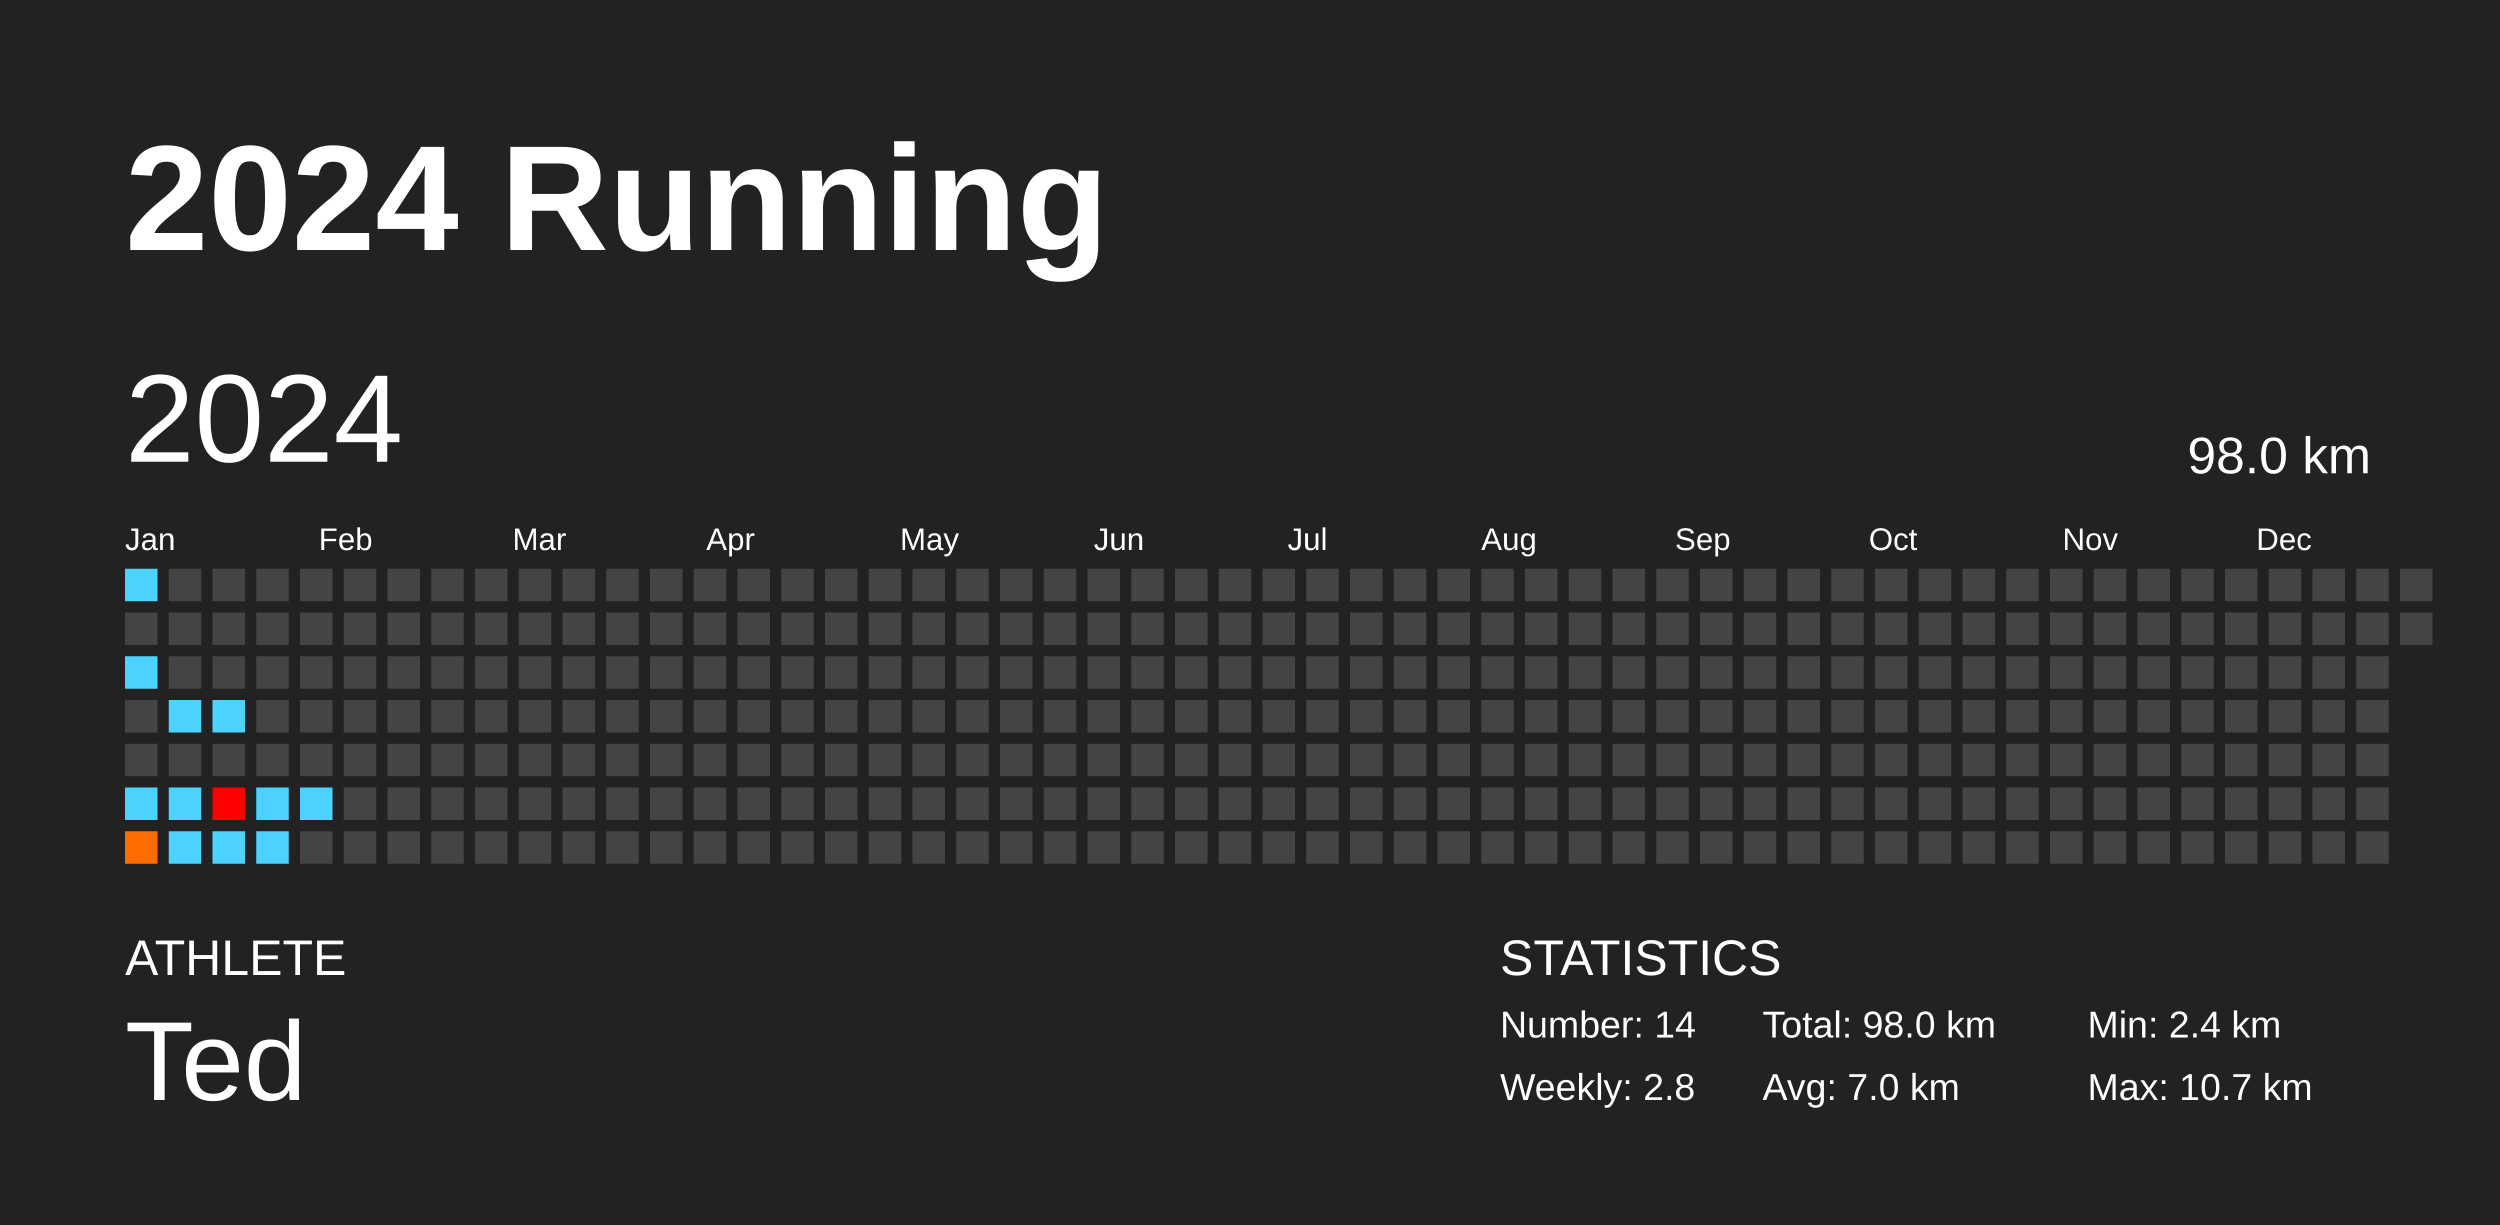
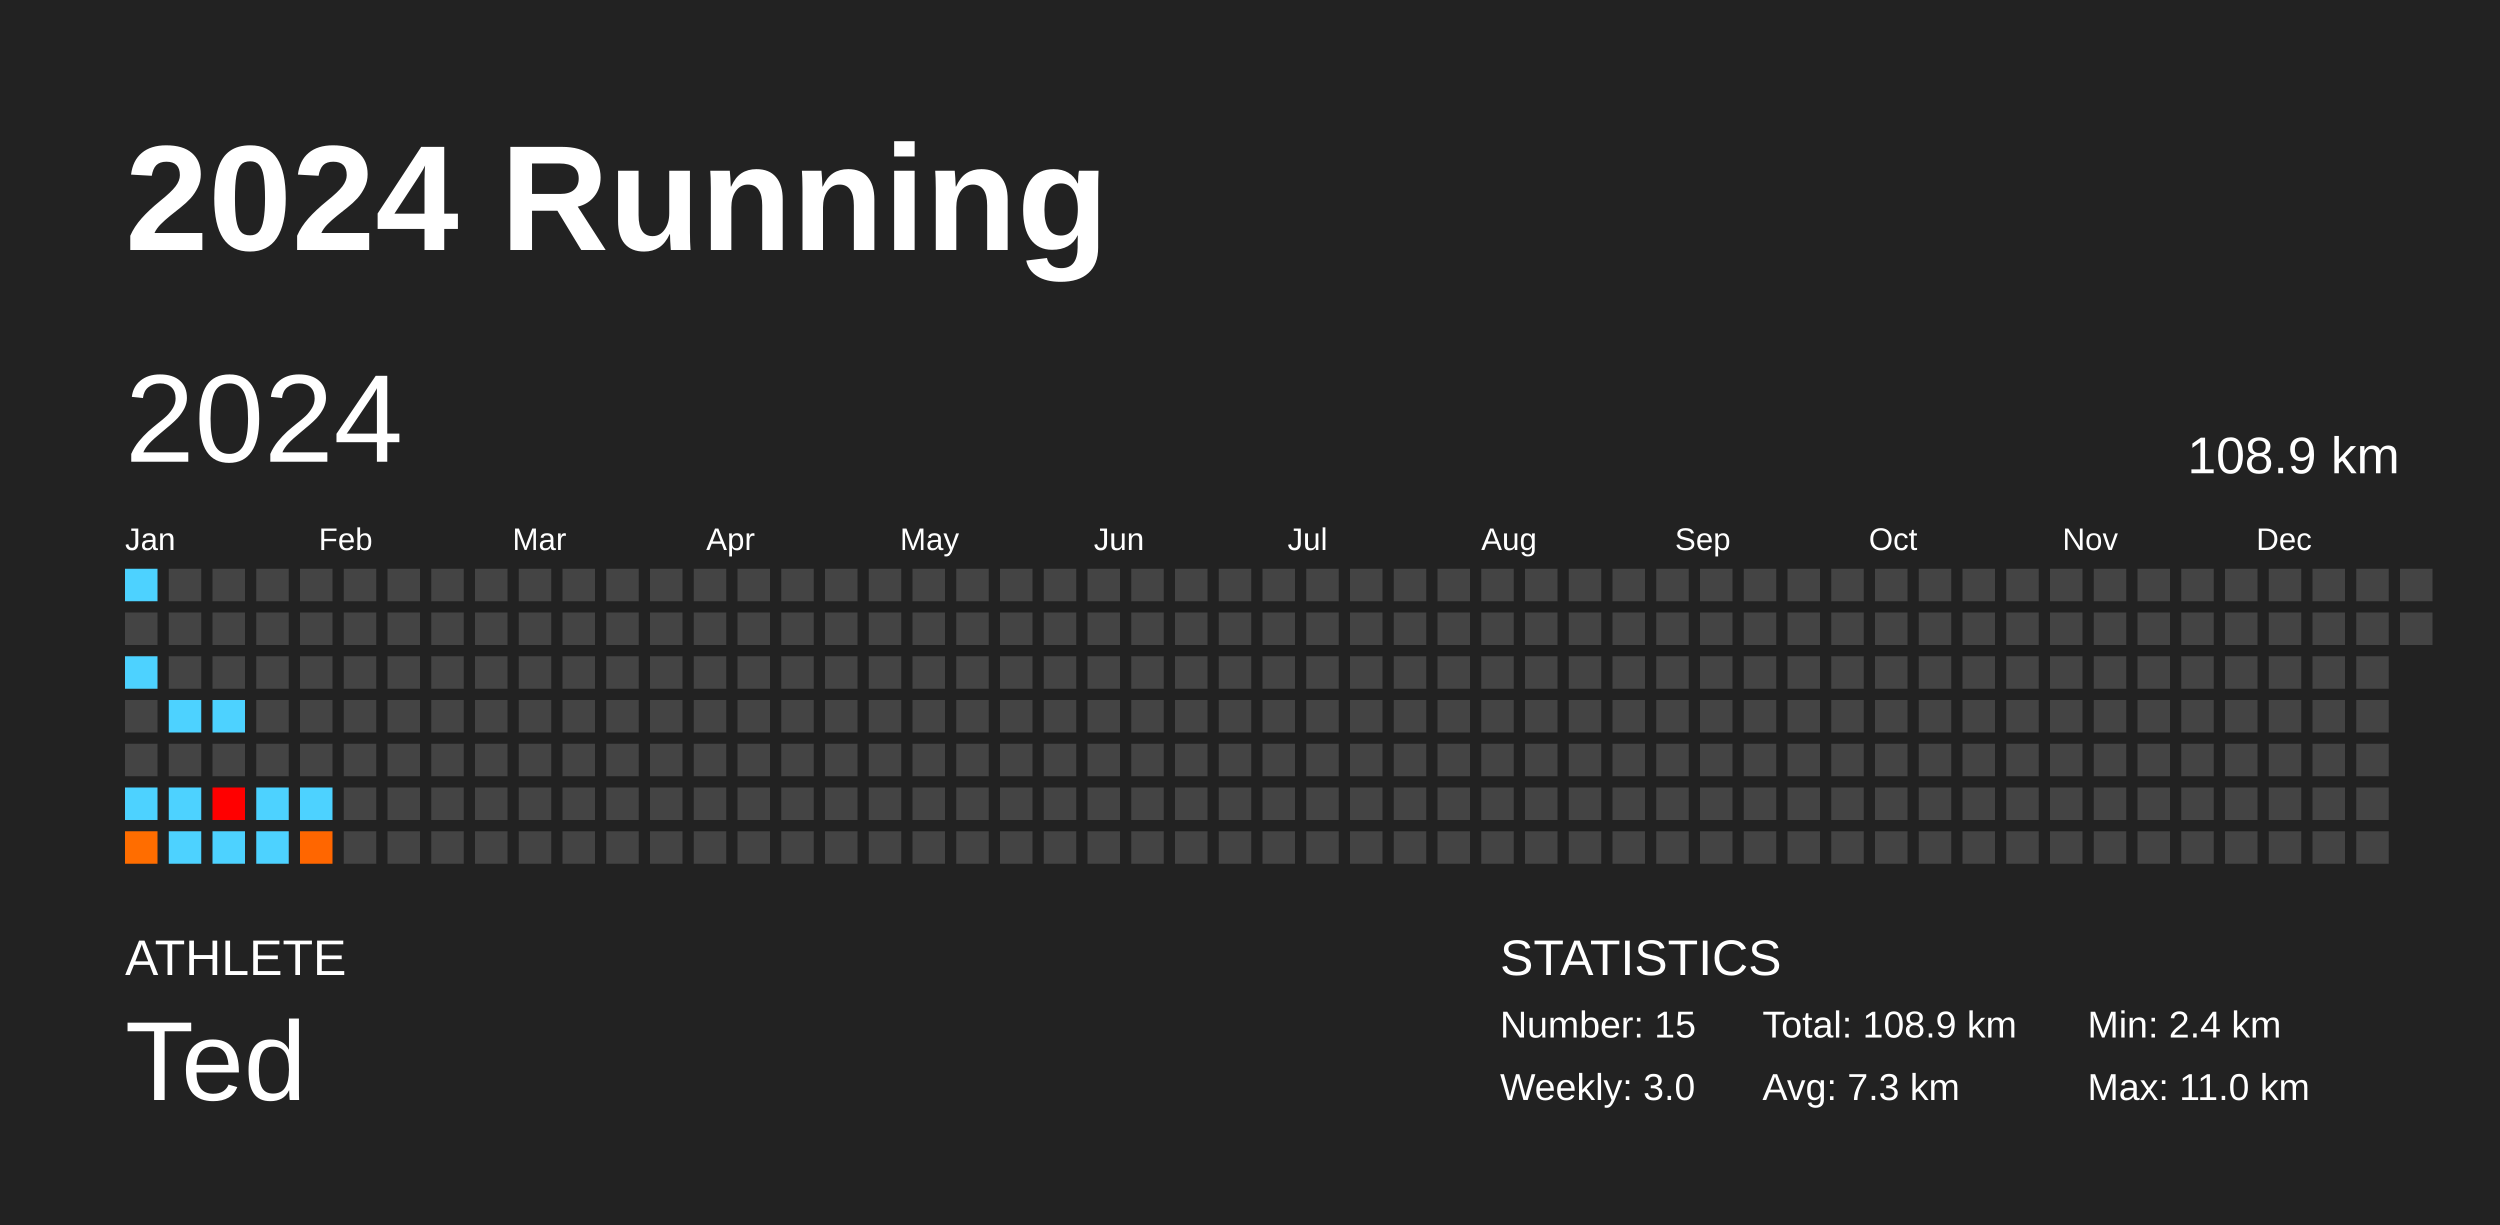
<svg xmlns="http://www.w3.org/2000/svg" baseProfile="full" height="98mm" version="1.1" viewBox="0,0,200,98" width="200mm">
  <defs />
  <rect fill="#222222" height="98" width="200" x="0" y="0" />
  <text fill="#FFFFFF" style="font-size:12px; font-family:Arial; font-weight:bold;" x="10" y="20">2024 Running</text>
  <text fill="#FFFFFF" style="font-size:4px; font-family:Arial" x="10" y="78">ATHLETE</text>
  <text fill="#FFFFFF" style="font-size:9px; font-family:Arial" x="10" y="88">Ted</text>
  <text fill="#FFFFFF" style="font-size:4px; font-family:Arial" x="120" y="78">STATISTICS</text>
-   <text fill="#FFFFFF" style="font-size:3px; font-family:Arial" x="120" y="83">Number: 14</text>
-   <text fill="#FFFFFF" style="font-size:3px; font-family:Arial" x="120" y="88">Weekly: 2.8</text>
-   <text fill="#FFFFFF" style="font-size:3px; font-family:Arial" x="141" y="83">Total: 98.0 km</text>
-   <text fill="#FFFFFF" style="font-size:3px; font-family:Arial" x="141" y="88">Avg: 7.0 km</text>
+   <text fill="#FFFFFF" style="font-size:3px; font-family:Arial" x="120" y="83">Number: 15</text>
+   <text fill="#FFFFFF" style="font-size:3px; font-family:Arial" x="120" y="88">Weekly: 3.0</text>
+   <text fill="#FFFFFF" style="font-size:3px; font-family:Arial" x="141" y="83">Total: 108.9 km</text>
+   <text fill="#FFFFFF" style="font-size:3px; font-family:Arial" x="141" y="88">Avg: 7.3 km</text>
  <text fill="#FFFFFF" style="font-size:3px; font-family:Arial" x="167" y="83">Min: 2.4 km</text>
-   <text fill="#FFFFFF" style="font-size:3px; font-family:Arial" x="167" y="88">Max: 10.7 km</text>
+   <text fill="#FFFFFF" style="font-size:3px; font-family:Arial" x="167" y="88">Max: 11.0 km</text>
  <text dominant-baseline="hanging" fill="#FFFFFF" style="font-size:10.0px; font-family:Arial;" x="10" y="30">2024</text>
-   <text dominant-baseline="hanging" fill="#FFFFFF" style="font-size:4.125px; font-family:Arial;" x="175" y="35">98.0 km</text>
+   <text dominant-baseline="hanging" fill="#FFFFFF" style="font-size:4.125px; font-family:Arial;" x="175" y="35">108.9 km</text>
  <text fill="#FFFFFF" style="font-size:2.5px; font-family:Arial" x="10.0" y="44">Jan</text>
  <text fill="#FFFFFF" style="font-size:2.5px; font-family:Arial" x="25.5" y="44">Feb</text>
  <text fill="#FFFFFF" style="font-size:2.5px; font-family:Arial" x="41.0" y="44">Mar</text>
  <text fill="#FFFFFF" style="font-size:2.5px; font-family:Arial" x="56.5" y="44">Apr</text>
  <text fill="#FFFFFF" style="font-size:2.5px; font-family:Arial" x="72.0" y="44">May</text>
  <text fill="#FFFFFF" style="font-size:2.5px; font-family:Arial" x="87.5" y="44">Jun</text>
  <text fill="#FFFFFF" style="font-size:2.5px; font-family:Arial" x="103.0" y="44">Jul</text>
  <text fill="#FFFFFF" style="font-size:2.5px; font-family:Arial" x="118.5" y="44">Aug</text>
  <text fill="#FFFFFF" style="font-size:2.5px; font-family:Arial" x="134.0" y="44">Sep</text>
  <text fill="#FFFFFF" style="font-size:2.5px; font-family:Arial" x="149.5" y="44">Oct</text>
  <text fill="#FFFFFF" style="font-size:2.5px; font-family:Arial" x="165.0" y="44">Nov</text>
  <text fill="#FFFFFF" style="font-size:2.5px; font-family:Arial" x="180.5" y="44">Dec</text>
  <rect fill="#4dd2ff" height="2.6" width="2.6" x="10.0" y="45.5" />
  <rect fill="#444444" height="2.6" width="2.6" x="10.0" y="49.0" />
  <rect fill="#4dd2ff" height="2.6" width="2.6" x="10.0" y="52.5" />
  <rect fill="#444444" height="2.6" width="2.6" x="10.0" y="56.0" />
  <rect fill="#444444" height="2.6" width="2.6" x="10.0" y="59.5" />
  <rect fill="#4dd2ff" height="2.6" width="2.6" x="10.0" y="63.0" />
  <rect fill="#ff6d00" height="2.6" width="2.6" x="10.0" y="66.5" />
  <rect fill="#444444" height="2.6" width="2.6" x="13.5" y="45.5" />
  <rect fill="#444444" height="2.6" width="2.6" x="13.5" y="49.0" />
  <rect fill="#444444" height="2.6" width="2.6" x="13.5" y="52.5" />
  <rect fill="#4dd2ff" height="2.6" width="2.6" x="13.5" y="56.0" />
  <rect fill="#444444" height="2.6" width="2.6" x="13.5" y="59.5" />
  <rect fill="#4dd2ff" height="2.6" width="2.6" x="13.5" y="63.0" />
  <rect fill="#4dd2ff" height="2.6" width="2.6" x="13.5" y="66.5" />
  <rect fill="#444444" height="2.6" width="2.6" x="17.0" y="45.5" />
  <rect fill="#444444" height="2.6" width="2.6" x="17.0" y="49.0" />
  <rect fill="#444444" height="2.6" width="2.6" x="17.0" y="52.5" />
  <rect fill="#4dd2ff" height="2.6" width="2.6" x="17.0" y="56.0" />
  <rect fill="#444444" height="2.6" width="2.6" x="17.0" y="59.5" />
  <rect fill="#ff0000" height="2.6" width="2.6" x="17.0" y="63.0" />
  <rect fill="#4dd2ff" height="2.6" width="2.6" x="17.0" y="66.5" />
  <rect fill="#444444" height="2.6" width="2.6" x="20.5" y="45.5" />
  <rect fill="#444444" height="2.6" width="2.6" x="20.5" y="49.0" />
  <rect fill="#444444" height="2.6" width="2.6" x="20.5" y="52.5" />
  <rect fill="#444444" height="2.6" width="2.6" x="20.5" y="56.0" />
  <rect fill="#444444" height="2.6" width="2.6" x="20.5" y="59.5" />
  <rect fill="#4dd2ff" height="2.6" width="2.6" x="20.5" y="63.0" />
  <rect fill="#4dd2ff" height="2.6" width="2.6" x="20.5" y="66.5" />
  <rect fill="#444444" height="2.6" width="2.6" x="24.0" y="45.5" />
  <rect fill="#444444" height="2.6" width="2.6" x="24.0" y="49.0" />
  <rect fill="#444444" height="2.6" width="2.6" x="24.0" y="52.5" />
  <rect fill="#444444" height="2.6" width="2.6" x="24.0" y="56.0" />
  <rect fill="#444444" height="2.6" width="2.6" x="24.0" y="59.5" />
  <rect fill="#4dd2ff" height="2.6" width="2.6" x="24.0" y="63.0" />
-   <rect fill="#444444" height="2.6" width="2.6" x="24.0" y="66.5" />
+   <rect fill="#ff6600" height="2.6" width="2.6" x="24.0" y="66.5" />
  <rect fill="#444444" height="2.6" width="2.6" x="27.5" y="45.5" />
  <rect fill="#444444" height="2.6" width="2.6" x="27.5" y="49.0" />
  <rect fill="#444444" height="2.6" width="2.6" x="27.5" y="52.5" />
  <rect fill="#444444" height="2.6" width="2.6" x="27.5" y="56.0" />
  <rect fill="#444444" height="2.6" width="2.6" x="27.5" y="59.5" />
  <rect fill="#444444" height="2.6" width="2.6" x="27.5" y="63.0" />
  <rect fill="#444444" height="2.6" width="2.6" x="27.5" y="66.5" />
  <rect fill="#444444" height="2.6" width="2.6" x="31.0" y="45.5" />
  <rect fill="#444444" height="2.6" width="2.6" x="31.0" y="49.0" />
  <rect fill="#444444" height="2.6" width="2.6" x="31.0" y="52.5" />
  <rect fill="#444444" height="2.6" width="2.6" x="31.0" y="56.0" />
  <rect fill="#444444" height="2.6" width="2.6" x="31.0" y="59.5" />
  <rect fill="#444444" height="2.6" width="2.6" x="31.0" y="63.0" />
  <rect fill="#444444" height="2.6" width="2.6" x="31.0" y="66.5" />
  <rect fill="#444444" height="2.6" width="2.6" x="34.5" y="45.5" />
  <rect fill="#444444" height="2.6" width="2.6" x="34.5" y="49.0" />
  <rect fill="#444444" height="2.6" width="2.6" x="34.5" y="52.5" />
  <rect fill="#444444" height="2.6" width="2.6" x="34.5" y="56.0" />
  <rect fill="#444444" height="2.6" width="2.6" x="34.5" y="59.5" />
  <rect fill="#444444" height="2.6" width="2.6" x="34.5" y="63.0" />
  <rect fill="#444444" height="2.6" width="2.6" x="34.5" y="66.5" />
  <rect fill="#444444" height="2.6" width="2.6" x="38.0" y="45.5" />
  <rect fill="#444444" height="2.6" width="2.6" x="38.0" y="49.0" />
  <rect fill="#444444" height="2.6" width="2.6" x="38.0" y="52.5" />
  <rect fill="#444444" height="2.6" width="2.6" x="38.0" y="56.0" />
  <rect fill="#444444" height="2.6" width="2.6" x="38.0" y="59.5" />
  <rect fill="#444444" height="2.6" width="2.6" x="38.0" y="63.0" />
  <rect fill="#444444" height="2.6" width="2.6" x="38.0" y="66.5" />
  <rect fill="#444444" height="2.6" width="2.6" x="41.5" y="45.5" />
  <rect fill="#444444" height="2.6" width="2.6" x="41.5" y="49.0" />
  <rect fill="#444444" height="2.6" width="2.6" x="41.5" y="52.5" />
  <rect fill="#444444" height="2.6" width="2.6" x="41.5" y="56.0" />
  <rect fill="#444444" height="2.6" width="2.6" x="41.5" y="59.5" />
  <rect fill="#444444" height="2.6" width="2.6" x="41.5" y="63.0" />
  <rect fill="#444444" height="2.6" width="2.6" x="41.5" y="66.5" />
  <rect fill="#444444" height="2.6" width="2.6" x="45.0" y="45.5" />
  <rect fill="#444444" height="2.6" width="2.6" x="45.0" y="49.0" />
  <rect fill="#444444" height="2.6" width="2.6" x="45.0" y="52.5" />
  <rect fill="#444444" height="2.6" width="2.6" x="45.0" y="56.0" />
  <rect fill="#444444" height="2.6" width="2.6" x="45.0" y="59.5" />
  <rect fill="#444444" height="2.6" width="2.6" x="45.0" y="63.0" />
  <rect fill="#444444" height="2.6" width="2.6" x="45.0" y="66.5" />
  <rect fill="#444444" height="2.6" width="2.6" x="48.5" y="45.5" />
  <rect fill="#444444" height="2.6" width="2.6" x="48.5" y="49.0" />
  <rect fill="#444444" height="2.6" width="2.6" x="48.5" y="52.5" />
  <rect fill="#444444" height="2.6" width="2.6" x="48.5" y="56.0" />
  <rect fill="#444444" height="2.6" width="2.6" x="48.5" y="59.5" />
  <rect fill="#444444" height="2.6" width="2.6" x="48.5" y="63.0" />
  <rect fill="#444444" height="2.6" width="2.6" x="48.5" y="66.5" />
  <rect fill="#444444" height="2.6" width="2.6" x="52.0" y="45.5" />
  <rect fill="#444444" height="2.6" width="2.6" x="52.0" y="49.0" />
  <rect fill="#444444" height="2.6" width="2.6" x="52.0" y="52.5" />
  <rect fill="#444444" height="2.6" width="2.6" x="52.0" y="56.0" />
  <rect fill="#444444" height="2.6" width="2.6" x="52.0" y="59.5" />
  <rect fill="#444444" height="2.6" width="2.6" x="52.0" y="63.0" />
  <rect fill="#444444" height="2.6" width="2.6" x="52.0" y="66.5" />
  <rect fill="#444444" height="2.6" width="2.6" x="55.5" y="45.5" />
  <rect fill="#444444" height="2.6" width="2.6" x="55.5" y="49.0" />
  <rect fill="#444444" height="2.6" width="2.6" x="55.5" y="52.5" />
  <rect fill="#444444" height="2.6" width="2.6" x="55.5" y="56.0" />
  <rect fill="#444444" height="2.6" width="2.6" x="55.5" y="59.5" />
  <rect fill="#444444" height="2.6" width="2.6" x="55.5" y="63.0" />
  <rect fill="#444444" height="2.6" width="2.6" x="55.5" y="66.5" />
  <rect fill="#444444" height="2.6" width="2.6" x="59.0" y="45.5" />
  <rect fill="#444444" height="2.6" width="2.6" x="59.0" y="49.0" />
  <rect fill="#444444" height="2.6" width="2.6" x="59.0" y="52.5" />
  <rect fill="#444444" height="2.6" width="2.6" x="59.0" y="56.0" />
  <rect fill="#444444" height="2.6" width="2.6" x="59.0" y="59.5" />
  <rect fill="#444444" height="2.6" width="2.6" x="59.0" y="63.0" />
  <rect fill="#444444" height="2.6" width="2.6" x="59.0" y="66.5" />
  <rect fill="#444444" height="2.6" width="2.6" x="62.5" y="45.5" />
  <rect fill="#444444" height="2.6" width="2.6" x="62.5" y="49.0" />
  <rect fill="#444444" height="2.6" width="2.6" x="62.5" y="52.5" />
  <rect fill="#444444" height="2.6" width="2.6" x="62.5" y="56.0" />
  <rect fill="#444444" height="2.6" width="2.6" x="62.5" y="59.5" />
  <rect fill="#444444" height="2.6" width="2.6" x="62.5" y="63.0" />
  <rect fill="#444444" height="2.6" width="2.6" x="62.5" y="66.5" />
  <rect fill="#444444" height="2.6" width="2.6" x="66.0" y="45.5" />
  <rect fill="#444444" height="2.6" width="2.6" x="66.0" y="49.0" />
  <rect fill="#444444" height="2.6" width="2.6" x="66.0" y="52.5" />
  <rect fill="#444444" height="2.6" width="2.6" x="66.0" y="56.0" />
  <rect fill="#444444" height="2.6" width="2.6" x="66.0" y="59.5" />
  <rect fill="#444444" height="2.6" width="2.6" x="66.0" y="63.0" />
  <rect fill="#444444" height="2.6" width="2.6" x="66.0" y="66.5" />
  <rect fill="#444444" height="2.6" width="2.6" x="69.5" y="45.5" />
  <rect fill="#444444" height="2.6" width="2.6" x="69.5" y="49.0" />
  <rect fill="#444444" height="2.6" width="2.6" x="69.5" y="52.5" />
  <rect fill="#444444" height="2.6" width="2.6" x="69.5" y="56.0" />
  <rect fill="#444444" height="2.6" width="2.6" x="69.5" y="59.5" />
  <rect fill="#444444" height="2.6" width="2.6" x="69.5" y="63.0" />
  <rect fill="#444444" height="2.6" width="2.6" x="69.5" y="66.5" />
  <rect fill="#444444" height="2.6" width="2.6" x="73.0" y="45.5" />
  <rect fill="#444444" height="2.6" width="2.6" x="73.0" y="49.0" />
  <rect fill="#444444" height="2.6" width="2.6" x="73.0" y="52.5" />
  <rect fill="#444444" height="2.6" width="2.6" x="73.0" y="56.0" />
  <rect fill="#444444" height="2.6" width="2.6" x="73.0" y="59.5" />
  <rect fill="#444444" height="2.6" width="2.6" x="73.0" y="63.0" />
  <rect fill="#444444" height="2.6" width="2.6" x="73.0" y="66.5" />
  <rect fill="#444444" height="2.6" width="2.6" x="76.5" y="45.5" />
  <rect fill="#444444" height="2.6" width="2.6" x="76.5" y="49.0" />
  <rect fill="#444444" height="2.6" width="2.6" x="76.5" y="52.5" />
  <rect fill="#444444" height="2.6" width="2.6" x="76.5" y="56.0" />
  <rect fill="#444444" height="2.6" width="2.6" x="76.5" y="59.5" />
  <rect fill="#444444" height="2.6" width="2.6" x="76.5" y="63.0" />
  <rect fill="#444444" height="2.6" width="2.6" x="76.5" y="66.5" />
  <rect fill="#444444" height="2.6" width="2.6" x="80.0" y="45.5" />
  <rect fill="#444444" height="2.6" width="2.6" x="80.0" y="49.0" />
  <rect fill="#444444" height="2.6" width="2.6" x="80.0" y="52.5" />
  <rect fill="#444444" height="2.6" width="2.6" x="80.0" y="56.0" />
  <rect fill="#444444" height="2.6" width="2.6" x="80.0" y="59.5" />
  <rect fill="#444444" height="2.6" width="2.6" x="80.0" y="63.0" />
  <rect fill="#444444" height="2.6" width="2.6" x="80.0" y="66.5" />
  <rect fill="#444444" height="2.6" width="2.6" x="83.5" y="45.5" />
  <rect fill="#444444" height="2.6" width="2.6" x="83.5" y="49.0" />
  <rect fill="#444444" height="2.6" width="2.6" x="83.5" y="52.5" />
  <rect fill="#444444" height="2.6" width="2.6" x="83.5" y="56.0" />
  <rect fill="#444444" height="2.6" width="2.6" x="83.5" y="59.5" />
  <rect fill="#444444" height="2.6" width="2.6" x="83.5" y="63.0" />
  <rect fill="#444444" height="2.6" width="2.6" x="83.5" y="66.5" />
  <rect fill="#444444" height="2.6" width="2.6" x="87.0" y="45.5" />
  <rect fill="#444444" height="2.6" width="2.6" x="87.0" y="49.0" />
  <rect fill="#444444" height="2.6" width="2.6" x="87.0" y="52.5" />
  <rect fill="#444444" height="2.6" width="2.6" x="87.0" y="56.0" />
  <rect fill="#444444" height="2.6" width="2.6" x="87.0" y="59.5" />
  <rect fill="#444444" height="2.6" width="2.6" x="87.0" y="63.0" />
  <rect fill="#444444" height="2.6" width="2.6" x="87.0" y="66.5" />
  <rect fill="#444444" height="2.6" width="2.6" x="90.5" y="45.5" />
  <rect fill="#444444" height="2.6" width="2.6" x="90.5" y="49.0" />
  <rect fill="#444444" height="2.6" width="2.6" x="90.5" y="52.5" />
  <rect fill="#444444" height="2.6" width="2.6" x="90.5" y="56.0" />
  <rect fill="#444444" height="2.6" width="2.6" x="90.5" y="59.5" />
  <rect fill="#444444" height="2.6" width="2.6" x="90.5" y="63.0" />
  <rect fill="#444444" height="2.6" width="2.6" x="90.5" y="66.5" />
  <rect fill="#444444" height="2.6" width="2.6" x="94.0" y="45.5" />
  <rect fill="#444444" height="2.6" width="2.6" x="94.0" y="49.0" />
  <rect fill="#444444" height="2.6" width="2.6" x="94.0" y="52.5" />
  <rect fill="#444444" height="2.6" width="2.6" x="94.0" y="56.0" />
  <rect fill="#444444" height="2.6" width="2.6" x="94.0" y="59.5" />
  <rect fill="#444444" height="2.6" width="2.6" x="94.0" y="63.0" />
  <rect fill="#444444" height="2.6" width="2.6" x="94.0" y="66.5" />
  <rect fill="#444444" height="2.6" width="2.6" x="97.5" y="45.5" />
  <rect fill="#444444" height="2.6" width="2.6" x="97.5" y="49.0" />
  <rect fill="#444444" height="2.6" width="2.6" x="97.5" y="52.5" />
  <rect fill="#444444" height="2.6" width="2.6" x="97.5" y="56.0" />
  <rect fill="#444444" height="2.6" width="2.6" x="97.5" y="59.5" />
  <rect fill="#444444" height="2.6" width="2.6" x="97.5" y="63.0" />
  <rect fill="#444444" height="2.6" width="2.6" x="97.5" y="66.5" />
  <rect fill="#444444" height="2.6" width="2.6" x="101.0" y="45.5" />
  <rect fill="#444444" height="2.6" width="2.6" x="101.0" y="49.0" />
  <rect fill="#444444" height="2.6" width="2.6" x="101.0" y="52.5" />
  <rect fill="#444444" height="2.6" width="2.6" x="101.0" y="56.0" />
  <rect fill="#444444" height="2.6" width="2.6" x="101.0" y="59.5" />
  <rect fill="#444444" height="2.6" width="2.6" x="101.0" y="63.0" />
  <rect fill="#444444" height="2.6" width="2.6" x="101.0" y="66.5" />
  <rect fill="#444444" height="2.6" width="2.6" x="104.5" y="45.5" />
  <rect fill="#444444" height="2.6" width="2.6" x="104.5" y="49.0" />
  <rect fill="#444444" height="2.6" width="2.6" x="104.5" y="52.5" />
  <rect fill="#444444" height="2.6" width="2.6" x="104.5" y="56.0" />
  <rect fill="#444444" height="2.6" width="2.6" x="104.5" y="59.5" />
  <rect fill="#444444" height="2.6" width="2.6" x="104.5" y="63.0" />
  <rect fill="#444444" height="2.6" width="2.6" x="104.5" y="66.5" />
  <rect fill="#444444" height="2.6" width="2.6" x="108.0" y="45.5" />
  <rect fill="#444444" height="2.6" width="2.6" x="108.0" y="49.0" />
  <rect fill="#444444" height="2.6" width="2.6" x="108.0" y="52.5" />
  <rect fill="#444444" height="2.6" width="2.6" x="108.0" y="56.0" />
  <rect fill="#444444" height="2.6" width="2.6" x="108.0" y="59.5" />
  <rect fill="#444444" height="2.6" width="2.6" x="108.0" y="63.0" />
  <rect fill="#444444" height="2.6" width="2.6" x="108.0" y="66.5" />
  <rect fill="#444444" height="2.6" width="2.6" x="111.5" y="45.5" />
  <rect fill="#444444" height="2.6" width="2.6" x="111.5" y="49.0" />
  <rect fill="#444444" height="2.6" width="2.6" x="111.5" y="52.5" />
  <rect fill="#444444" height="2.6" width="2.6" x="111.5" y="56.0" />
  <rect fill="#444444" height="2.6" width="2.6" x="111.5" y="59.5" />
  <rect fill="#444444" height="2.6" width="2.6" x="111.5" y="63.0" />
  <rect fill="#444444" height="2.6" width="2.6" x="111.5" y="66.5" />
  <rect fill="#444444" height="2.6" width="2.6" x="115.0" y="45.5" />
  <rect fill="#444444" height="2.6" width="2.6" x="115.0" y="49.0" />
  <rect fill="#444444" height="2.6" width="2.6" x="115.0" y="52.5" />
  <rect fill="#444444" height="2.6" width="2.6" x="115.0" y="56.0" />
  <rect fill="#444444" height="2.6" width="2.6" x="115.0" y="59.5" />
  <rect fill="#444444" height="2.6" width="2.6" x="115.0" y="63.0" />
  <rect fill="#444444" height="2.6" width="2.6" x="115.0" y="66.5" />
  <rect fill="#444444" height="2.6" width="2.6" x="118.5" y="45.5" />
  <rect fill="#444444" height="2.6" width="2.6" x="118.5" y="49.0" />
  <rect fill="#444444" height="2.6" width="2.6" x="118.5" y="52.5" />
  <rect fill="#444444" height="2.6" width="2.6" x="118.5" y="56.0" />
  <rect fill="#444444" height="2.6" width="2.6" x="118.5" y="59.5" />
  <rect fill="#444444" height="2.6" width="2.6" x="118.5" y="63.0" />
  <rect fill="#444444" height="2.6" width="2.6" x="118.5" y="66.5" />
  <rect fill="#444444" height="2.6" width="2.6" x="122.0" y="45.5" />
  <rect fill="#444444" height="2.6" width="2.6" x="122.0" y="49.0" />
  <rect fill="#444444" height="2.6" width="2.6" x="122.0" y="52.5" />
  <rect fill="#444444" height="2.6" width="2.6" x="122.0" y="56.0" />
  <rect fill="#444444" height="2.6" width="2.6" x="122.0" y="59.5" />
  <rect fill="#444444" height="2.6" width="2.6" x="122.0" y="63.0" />
  <rect fill="#444444" height="2.6" width="2.6" x="122.0" y="66.5" />
  <rect fill="#444444" height="2.6" width="2.6" x="125.5" y="45.5" />
  <rect fill="#444444" height="2.6" width="2.6" x="125.5" y="49.0" />
  <rect fill="#444444" height="2.6" width="2.6" x="125.5" y="52.5" />
  <rect fill="#444444" height="2.6" width="2.6" x="125.5" y="56.0" />
  <rect fill="#444444" height="2.6" width="2.6" x="125.5" y="59.5" />
  <rect fill="#444444" height="2.6" width="2.6" x="125.5" y="63.0" />
  <rect fill="#444444" height="2.6" width="2.6" x="125.5" y="66.5" />
  <rect fill="#444444" height="2.6" width="2.6" x="129.0" y="45.5" />
  <rect fill="#444444" height="2.6" width="2.6" x="129.0" y="49.0" />
  <rect fill="#444444" height="2.6" width="2.6" x="129.0" y="52.5" />
  <rect fill="#444444" height="2.6" width="2.6" x="129.0" y="56.0" />
  <rect fill="#444444" height="2.6" width="2.6" x="129.0" y="59.5" />
  <rect fill="#444444" height="2.6" width="2.6" x="129.0" y="63.0" />
  <rect fill="#444444" height="2.6" width="2.6" x="129.0" y="66.5" />
  <rect fill="#444444" height="2.6" width="2.6" x="132.5" y="45.5" />
  <rect fill="#444444" height="2.6" width="2.6" x="132.5" y="49.0" />
  <rect fill="#444444" height="2.6" width="2.6" x="132.5" y="52.5" />
  <rect fill="#444444" height="2.6" width="2.6" x="132.5" y="56.0" />
  <rect fill="#444444" height="2.6" width="2.6" x="132.5" y="59.5" />
  <rect fill="#444444" height="2.6" width="2.6" x="132.5" y="63.0" />
  <rect fill="#444444" height="2.6" width="2.6" x="132.5" y="66.5" />
  <rect fill="#444444" height="2.6" width="2.6" x="136.0" y="45.5" />
  <rect fill="#444444" height="2.6" width="2.6" x="136.0" y="49.0" />
  <rect fill="#444444" height="2.6" width="2.6" x="136.0" y="52.5" />
  <rect fill="#444444" height="2.6" width="2.6" x="136.0" y="56.0" />
  <rect fill="#444444" height="2.6" width="2.6" x="136.0" y="59.5" />
  <rect fill="#444444" height="2.6" width="2.6" x="136.0" y="63.0" />
  <rect fill="#444444" height="2.6" width="2.6" x="136.0" y="66.5" />
  <rect fill="#444444" height="2.6" width="2.6" x="139.5" y="45.5" />
  <rect fill="#444444" height="2.6" width="2.6" x="139.5" y="49.0" />
  <rect fill="#444444" height="2.6" width="2.6" x="139.5" y="52.5" />
  <rect fill="#444444" height="2.6" width="2.6" x="139.5" y="56.0" />
  <rect fill="#444444" height="2.6" width="2.6" x="139.5" y="59.5" />
  <rect fill="#444444" height="2.6" width="2.6" x="139.5" y="63.0" />
  <rect fill="#444444" height="2.6" width="2.6" x="139.5" y="66.5" />
  <rect fill="#444444" height="2.6" width="2.6" x="143.0" y="45.5" />
  <rect fill="#444444" height="2.6" width="2.6" x="143.0" y="49.0" />
  <rect fill="#444444" height="2.6" width="2.6" x="143.0" y="52.5" />
  <rect fill="#444444" height="2.6" width="2.6" x="143.0" y="56.0" />
  <rect fill="#444444" height="2.6" width="2.6" x="143.0" y="59.5" />
  <rect fill="#444444" height="2.6" width="2.6" x="143.0" y="63.0" />
  <rect fill="#444444" height="2.6" width="2.6" x="143.0" y="66.5" />
  <rect fill="#444444" height="2.6" width="2.6" x="146.5" y="45.5" />
  <rect fill="#444444" height="2.6" width="2.6" x="146.5" y="49.0" />
  <rect fill="#444444" height="2.6" width="2.6" x="146.5" y="52.5" />
  <rect fill="#444444" height="2.6" width="2.6" x="146.5" y="56.0" />
  <rect fill="#444444" height="2.6" width="2.6" x="146.5" y="59.5" />
  <rect fill="#444444" height="2.6" width="2.6" x="146.5" y="63.0" />
  <rect fill="#444444" height="2.6" width="2.6" x="146.5" y="66.5" />
  <rect fill="#444444" height="2.6" width="2.6" x="150.0" y="45.5" />
  <rect fill="#444444" height="2.6" width="2.6" x="150.0" y="49.0" />
  <rect fill="#444444" height="2.6" width="2.6" x="150.0" y="52.5" />
  <rect fill="#444444" height="2.6" width="2.6" x="150.0" y="56.0" />
  <rect fill="#444444" height="2.6" width="2.6" x="150.0" y="59.5" />
  <rect fill="#444444" height="2.6" width="2.6" x="150.0" y="63.0" />
  <rect fill="#444444" height="2.6" width="2.6" x="150.0" y="66.5" />
  <rect fill="#444444" height="2.6" width="2.6" x="153.5" y="45.5" />
  <rect fill="#444444" height="2.6" width="2.6" x="153.5" y="49.0" />
  <rect fill="#444444" height="2.6" width="2.6" x="153.5" y="52.5" />
  <rect fill="#444444" height="2.6" width="2.6" x="153.5" y="56.0" />
  <rect fill="#444444" height="2.6" width="2.6" x="153.5" y="59.5" />
  <rect fill="#444444" height="2.6" width="2.6" x="153.5" y="63.0" />
  <rect fill="#444444" height="2.6" width="2.6" x="153.5" y="66.5" />
  <rect fill="#444444" height="2.6" width="2.6" x="157.0" y="45.5" />
  <rect fill="#444444" height="2.6" width="2.6" x="157.0" y="49.0" />
  <rect fill="#444444" height="2.6" width="2.6" x="157.0" y="52.5" />
  <rect fill="#444444" height="2.6" width="2.6" x="157.0" y="56.0" />
  <rect fill="#444444" height="2.6" width="2.6" x="157.0" y="59.5" />
  <rect fill="#444444" height="2.6" width="2.6" x="157.0" y="63.0" />
  <rect fill="#444444" height="2.6" width="2.6" x="157.0" y="66.5" />
  <rect fill="#444444" height="2.6" width="2.6" x="160.5" y="45.5" />
  <rect fill="#444444" height="2.6" width="2.6" x="160.5" y="49.0" />
  <rect fill="#444444" height="2.6" width="2.6" x="160.5" y="52.5" />
  <rect fill="#444444" height="2.6" width="2.6" x="160.5" y="56.0" />
  <rect fill="#444444" height="2.6" width="2.6" x="160.5" y="59.5" />
  <rect fill="#444444" height="2.6" width="2.6" x="160.5" y="63.0" />
  <rect fill="#444444" height="2.6" width="2.6" x="160.5" y="66.5" />
  <rect fill="#444444" height="2.6" width="2.6" x="164.0" y="45.5" />
  <rect fill="#444444" height="2.6" width="2.6" x="164.0" y="49.0" />
  <rect fill="#444444" height="2.6" width="2.6" x="164.0" y="52.5" />
  <rect fill="#444444" height="2.6" width="2.6" x="164.0" y="56.0" />
  <rect fill="#444444" height="2.6" width="2.6" x="164.0" y="59.5" />
  <rect fill="#444444" height="2.6" width="2.6" x="164.0" y="63.0" />
  <rect fill="#444444" height="2.6" width="2.6" x="164.0" y="66.5" />
  <rect fill="#444444" height="2.6" width="2.6" x="167.5" y="45.5" />
  <rect fill="#444444" height="2.6" width="2.6" x="167.5" y="49.0" />
  <rect fill="#444444" height="2.6" width="2.6" x="167.5" y="52.5" />
  <rect fill="#444444" height="2.6" width="2.6" x="167.5" y="56.0" />
  <rect fill="#444444" height="2.6" width="2.6" x="167.5" y="59.5" />
  <rect fill="#444444" height="2.6" width="2.6" x="167.5" y="63.0" />
  <rect fill="#444444" height="2.6" width="2.6" x="167.5" y="66.5" />
  <rect fill="#444444" height="2.6" width="2.6" x="171.0" y="45.5" />
  <rect fill="#444444" height="2.6" width="2.6" x="171.0" y="49.0" />
  <rect fill="#444444" height="2.6" width="2.6" x="171.0" y="52.5" />
  <rect fill="#444444" height="2.6" width="2.6" x="171.0" y="56.0" />
  <rect fill="#444444" height="2.6" width="2.6" x="171.0" y="59.5" />
  <rect fill="#444444" height="2.6" width="2.6" x="171.0" y="63.0" />
  <rect fill="#444444" height="2.6" width="2.6" x="171.0" y="66.5" />
  <rect fill="#444444" height="2.6" width="2.6" x="174.5" y="45.5" />
  <rect fill="#444444" height="2.6" width="2.6" x="174.5" y="49.0" />
  <rect fill="#444444" height="2.6" width="2.6" x="174.5" y="52.5" />
  <rect fill="#444444" height="2.6" width="2.6" x="174.5" y="56.0" />
  <rect fill="#444444" height="2.6" width="2.6" x="174.5" y="59.5" />
  <rect fill="#444444" height="2.6" width="2.6" x="174.5" y="63.0" />
  <rect fill="#444444" height="2.6" width="2.6" x="174.5" y="66.5" />
  <rect fill="#444444" height="2.6" width="2.6" x="178.0" y="45.5" />
  <rect fill="#444444" height="2.6" width="2.6" x="178.0" y="49.0" />
  <rect fill="#444444" height="2.6" width="2.6" x="178.0" y="52.5" />
  <rect fill="#444444" height="2.6" width="2.6" x="178.0" y="56.0" />
  <rect fill="#444444" height="2.6" width="2.6" x="178.0" y="59.5" />
  <rect fill="#444444" height="2.6" width="2.6" x="178.0" y="63.0" />
  <rect fill="#444444" height="2.6" width="2.6" x="178.0" y="66.5" />
  <rect fill="#444444" height="2.6" width="2.6" x="181.5" y="45.5" />
  <rect fill="#444444" height="2.6" width="2.6" x="181.5" y="49.0" />
  <rect fill="#444444" height="2.6" width="2.6" x="181.5" y="52.5" />
  <rect fill="#444444" height="2.6" width="2.6" x="181.5" y="56.0" />
  <rect fill="#444444" height="2.6" width="2.6" x="181.5" y="59.5" />
  <rect fill="#444444" height="2.6" width="2.6" x="181.5" y="63.0" />
  <rect fill="#444444" height="2.6" width="2.6" x="181.5" y="66.5" />
  <rect fill="#444444" height="2.6" width="2.6" x="185.0" y="45.5" />
  <rect fill="#444444" height="2.6" width="2.6" x="185.0" y="49.0" />
  <rect fill="#444444" height="2.6" width="2.6" x="185.0" y="52.5" />
  <rect fill="#444444" height="2.6" width="2.6" x="185.0" y="56.0" />
  <rect fill="#444444" height="2.6" width="2.6" x="185.0" y="59.5" />
  <rect fill="#444444" height="2.6" width="2.6" x="185.0" y="63.0" />
  <rect fill="#444444" height="2.6" width="2.6" x="185.0" y="66.5" />
  <rect fill="#444444" height="2.6" width="2.6" x="188.5" y="45.5" />
  <rect fill="#444444" height="2.6" width="2.6" x="188.5" y="49.0" />
  <rect fill="#444444" height="2.6" width="2.6" x="188.5" y="52.5" />
  <rect fill="#444444" height="2.6" width="2.6" x="188.5" y="56.0" />
  <rect fill="#444444" height="2.6" width="2.6" x="188.5" y="59.5" />
  <rect fill="#444444" height="2.6" width="2.6" x="188.5" y="63.0" />
  <rect fill="#444444" height="2.6" width="2.6" x="188.5" y="66.5" />
  <rect fill="#444444" height="2.6" width="2.6" x="192.0" y="45.5" />
  <rect fill="#444444" height="2.6" width="2.6" x="192.0" y="49.0" />
</svg>
